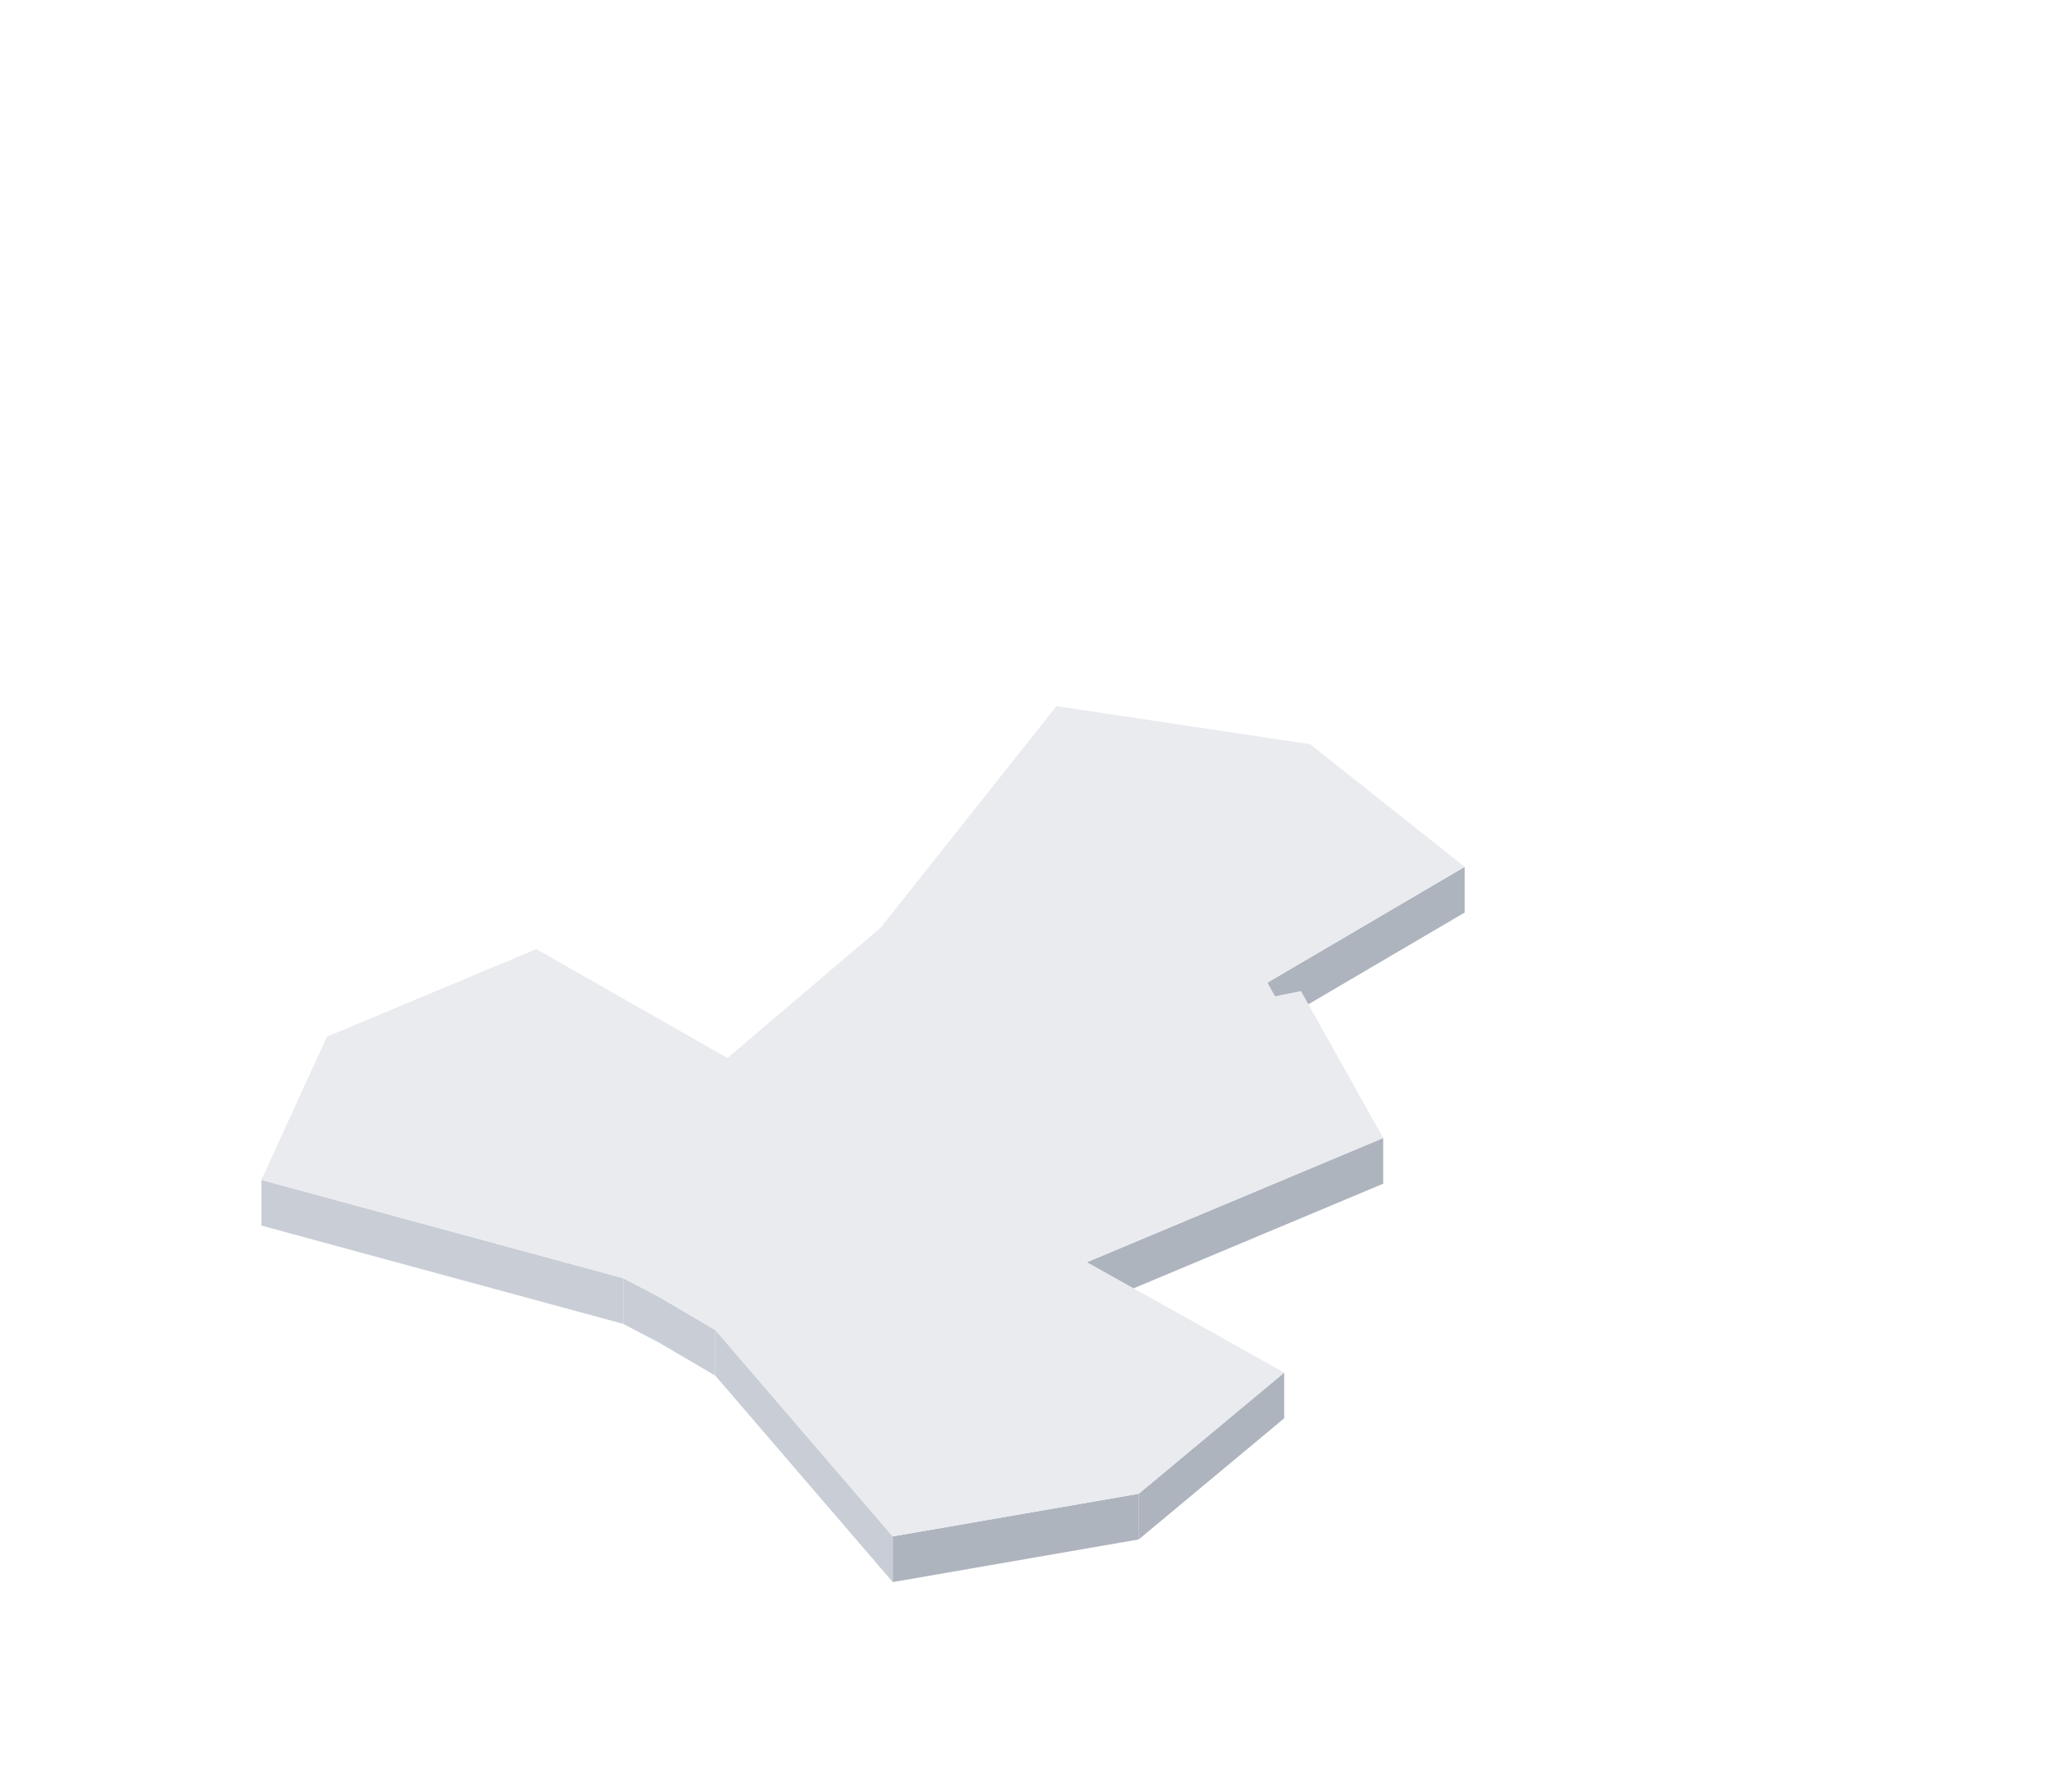
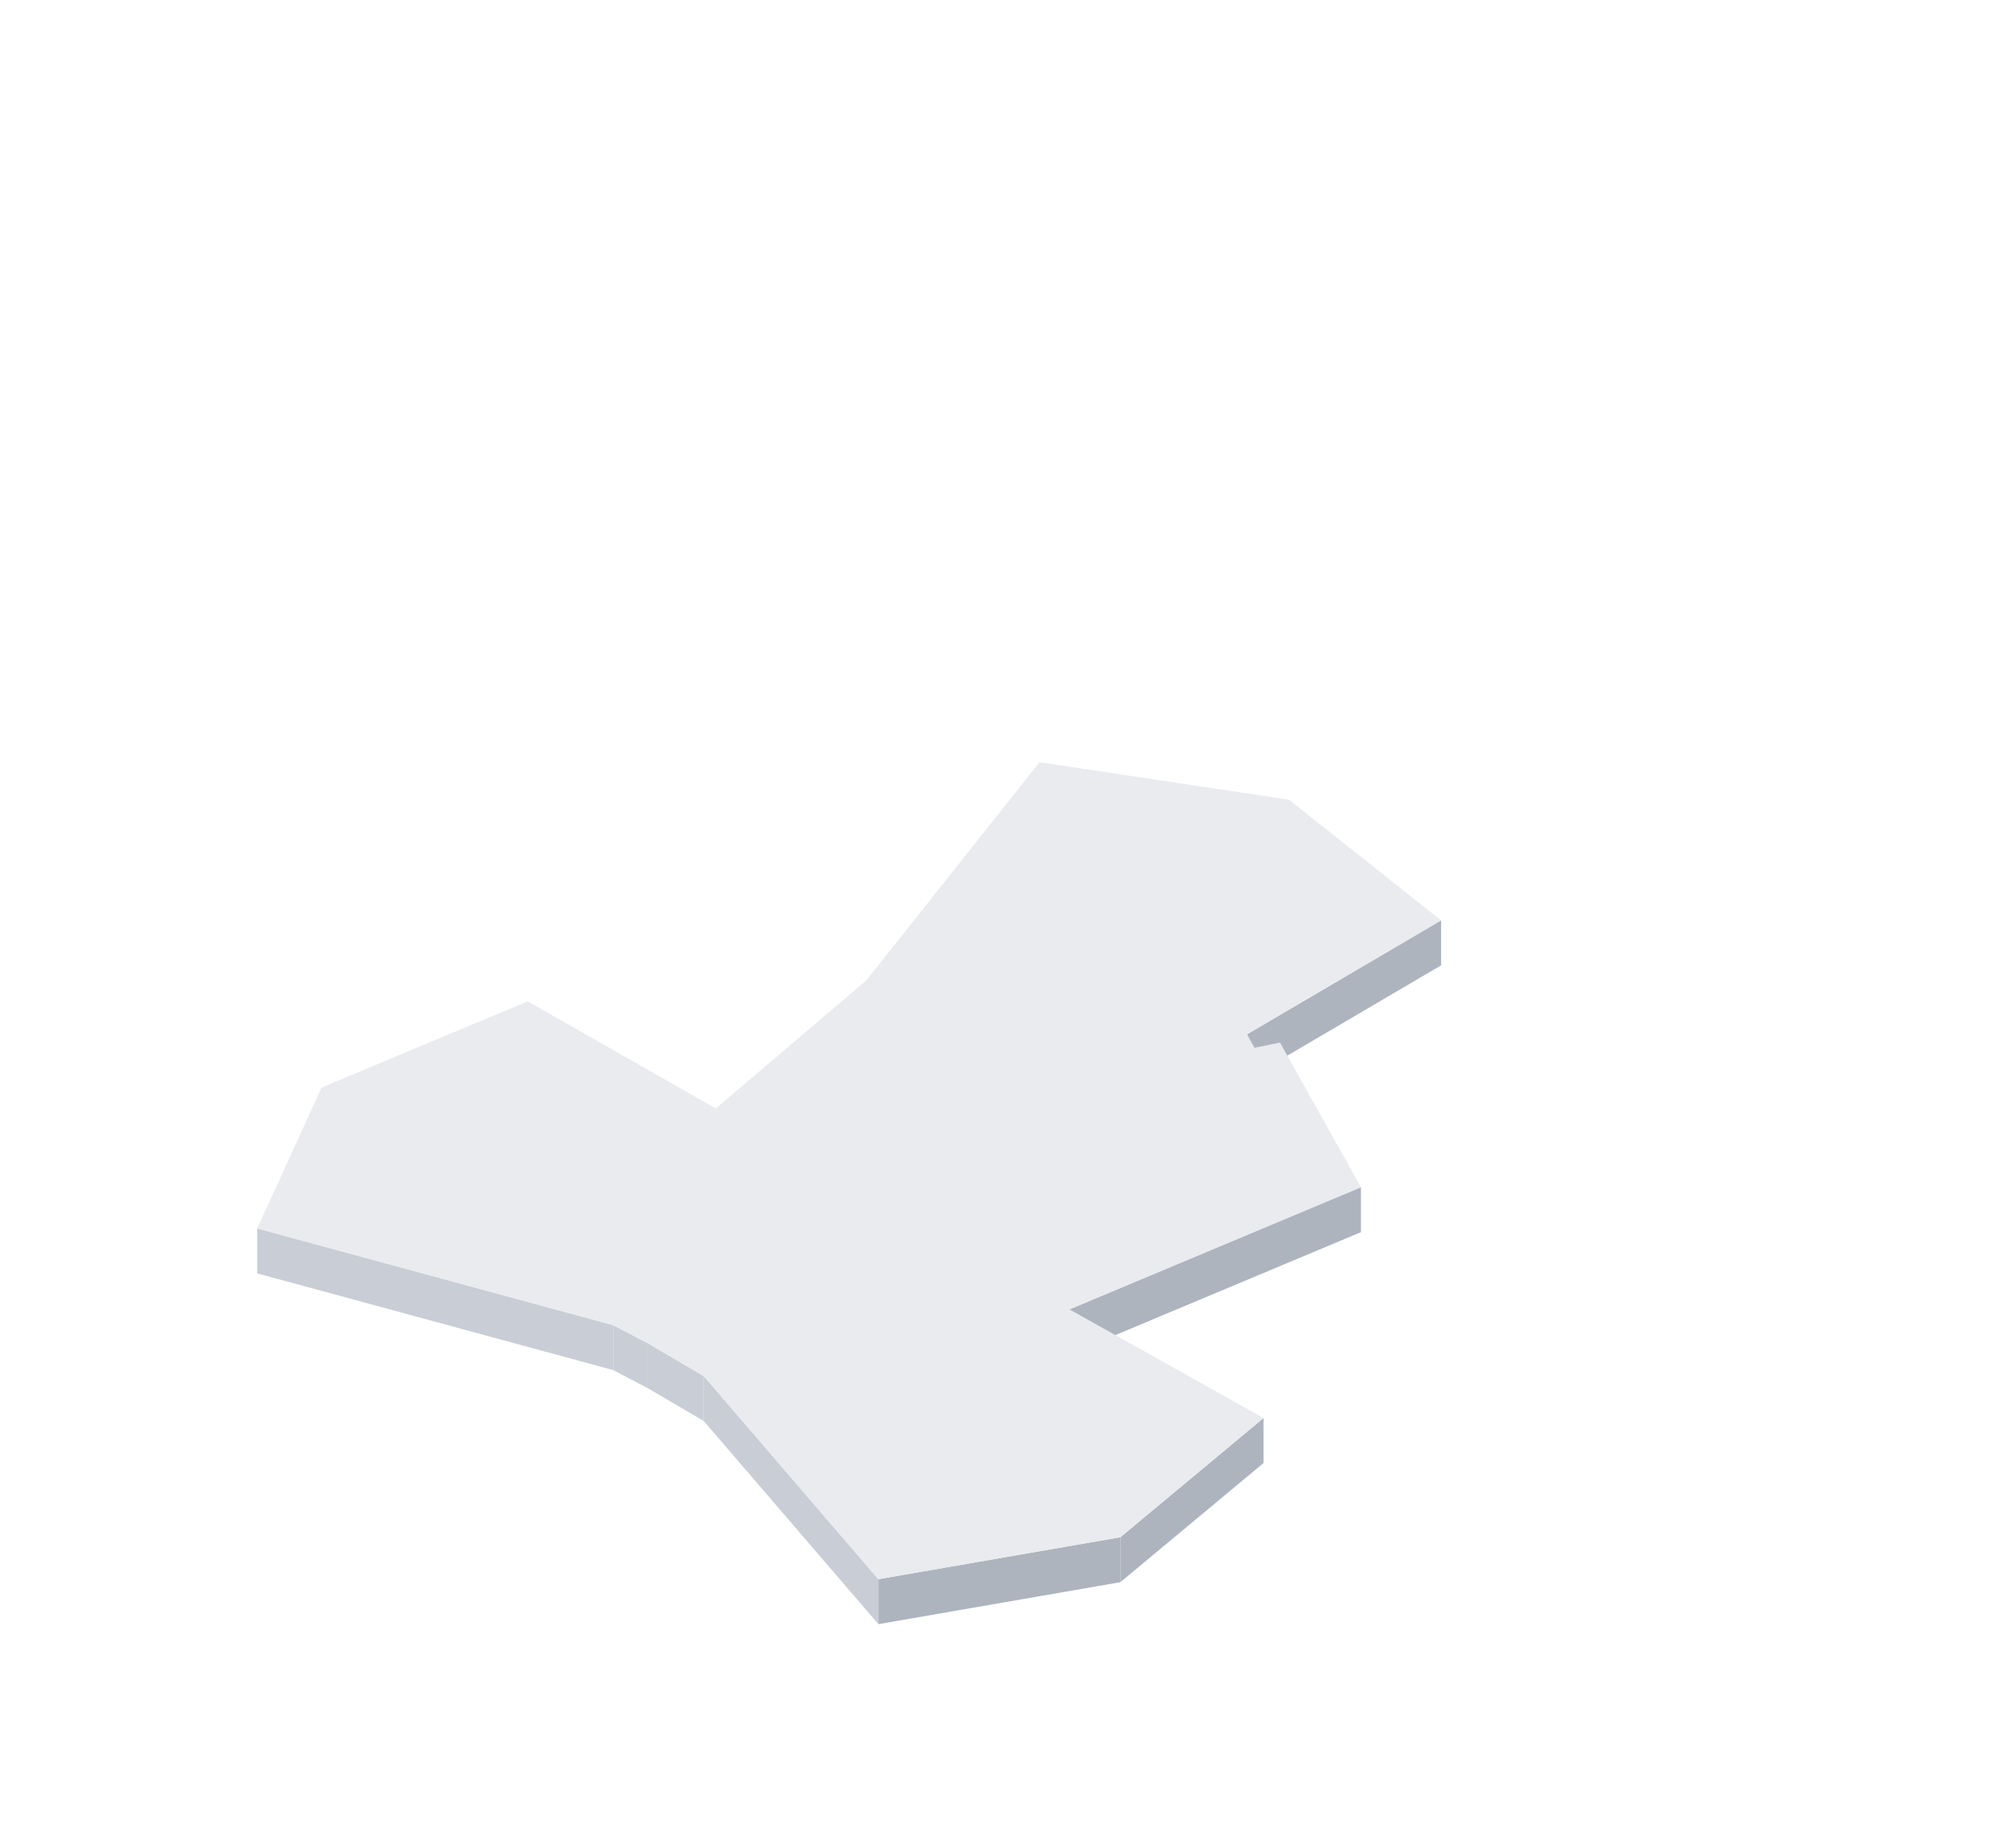
- <svg xmlns="http://www.w3.org/2000/svg" viewBox="-110.4 -160.3 269 235.2" width="538.1" height="470.4">
+ <svg xmlns="http://www.w3.org/2000/svg" viewBox="-110.4 -169.3 269 244.2" width="538.1" height="488.4">
  <polygon points="81.9,-40.5 56,-25.3 56,-31.3 81.9,-46.5" fill="#AEB4BE" />
  <polygon points="71.2,-4.9 32.3,11.4 32.3,5.4 71.2,-10.9" fill="#AEB4BE" />
  <polygon points="-28.6,13.5 -76.1,0.6 -76.1,-5.4 -28.6,7.5" fill="#C9CED6" />
  <polygon points="-24,15.9 -28.6,13.5 -28.6,7.5 -24,9.9" fill="#C9CED6" />
  <polygon points="-16.5,20.3 -24,15.9 -24,9.9 -16.5,14.3" fill="#C9CED6" />
  <polygon points="6.8,47.4 -16.5,20.3 -16.5,14.3 6.8,41.4" fill="#C9CED6" />
  <polygon points="58.2,25.9 39.1,41.8 39.1,35.8 58.2,19.9" fill="#AEB4BE" />
  <polygon points="39.1,41.8 6.8,47.4 6.8,41.4 39.1,35.8" fill="#AEB4BE" />
  <polygon points="-76.1,-5.4 -67.5,-24.2 -40,-35.7 -14.9,-21.4 5.2,-38.5 28.3,-67.6 61.6,-62.6 81.9,-46.5 56,-31.3 57,-29.5 60.4,-30.2 71.2,-10.9 32.3,5.4 58.2,19.9 39.1,35.8 6.8,41.4 -16.5,14.3 -24,9.9 -28.6,7.5" fill="#E9EBEF" />
</svg>
